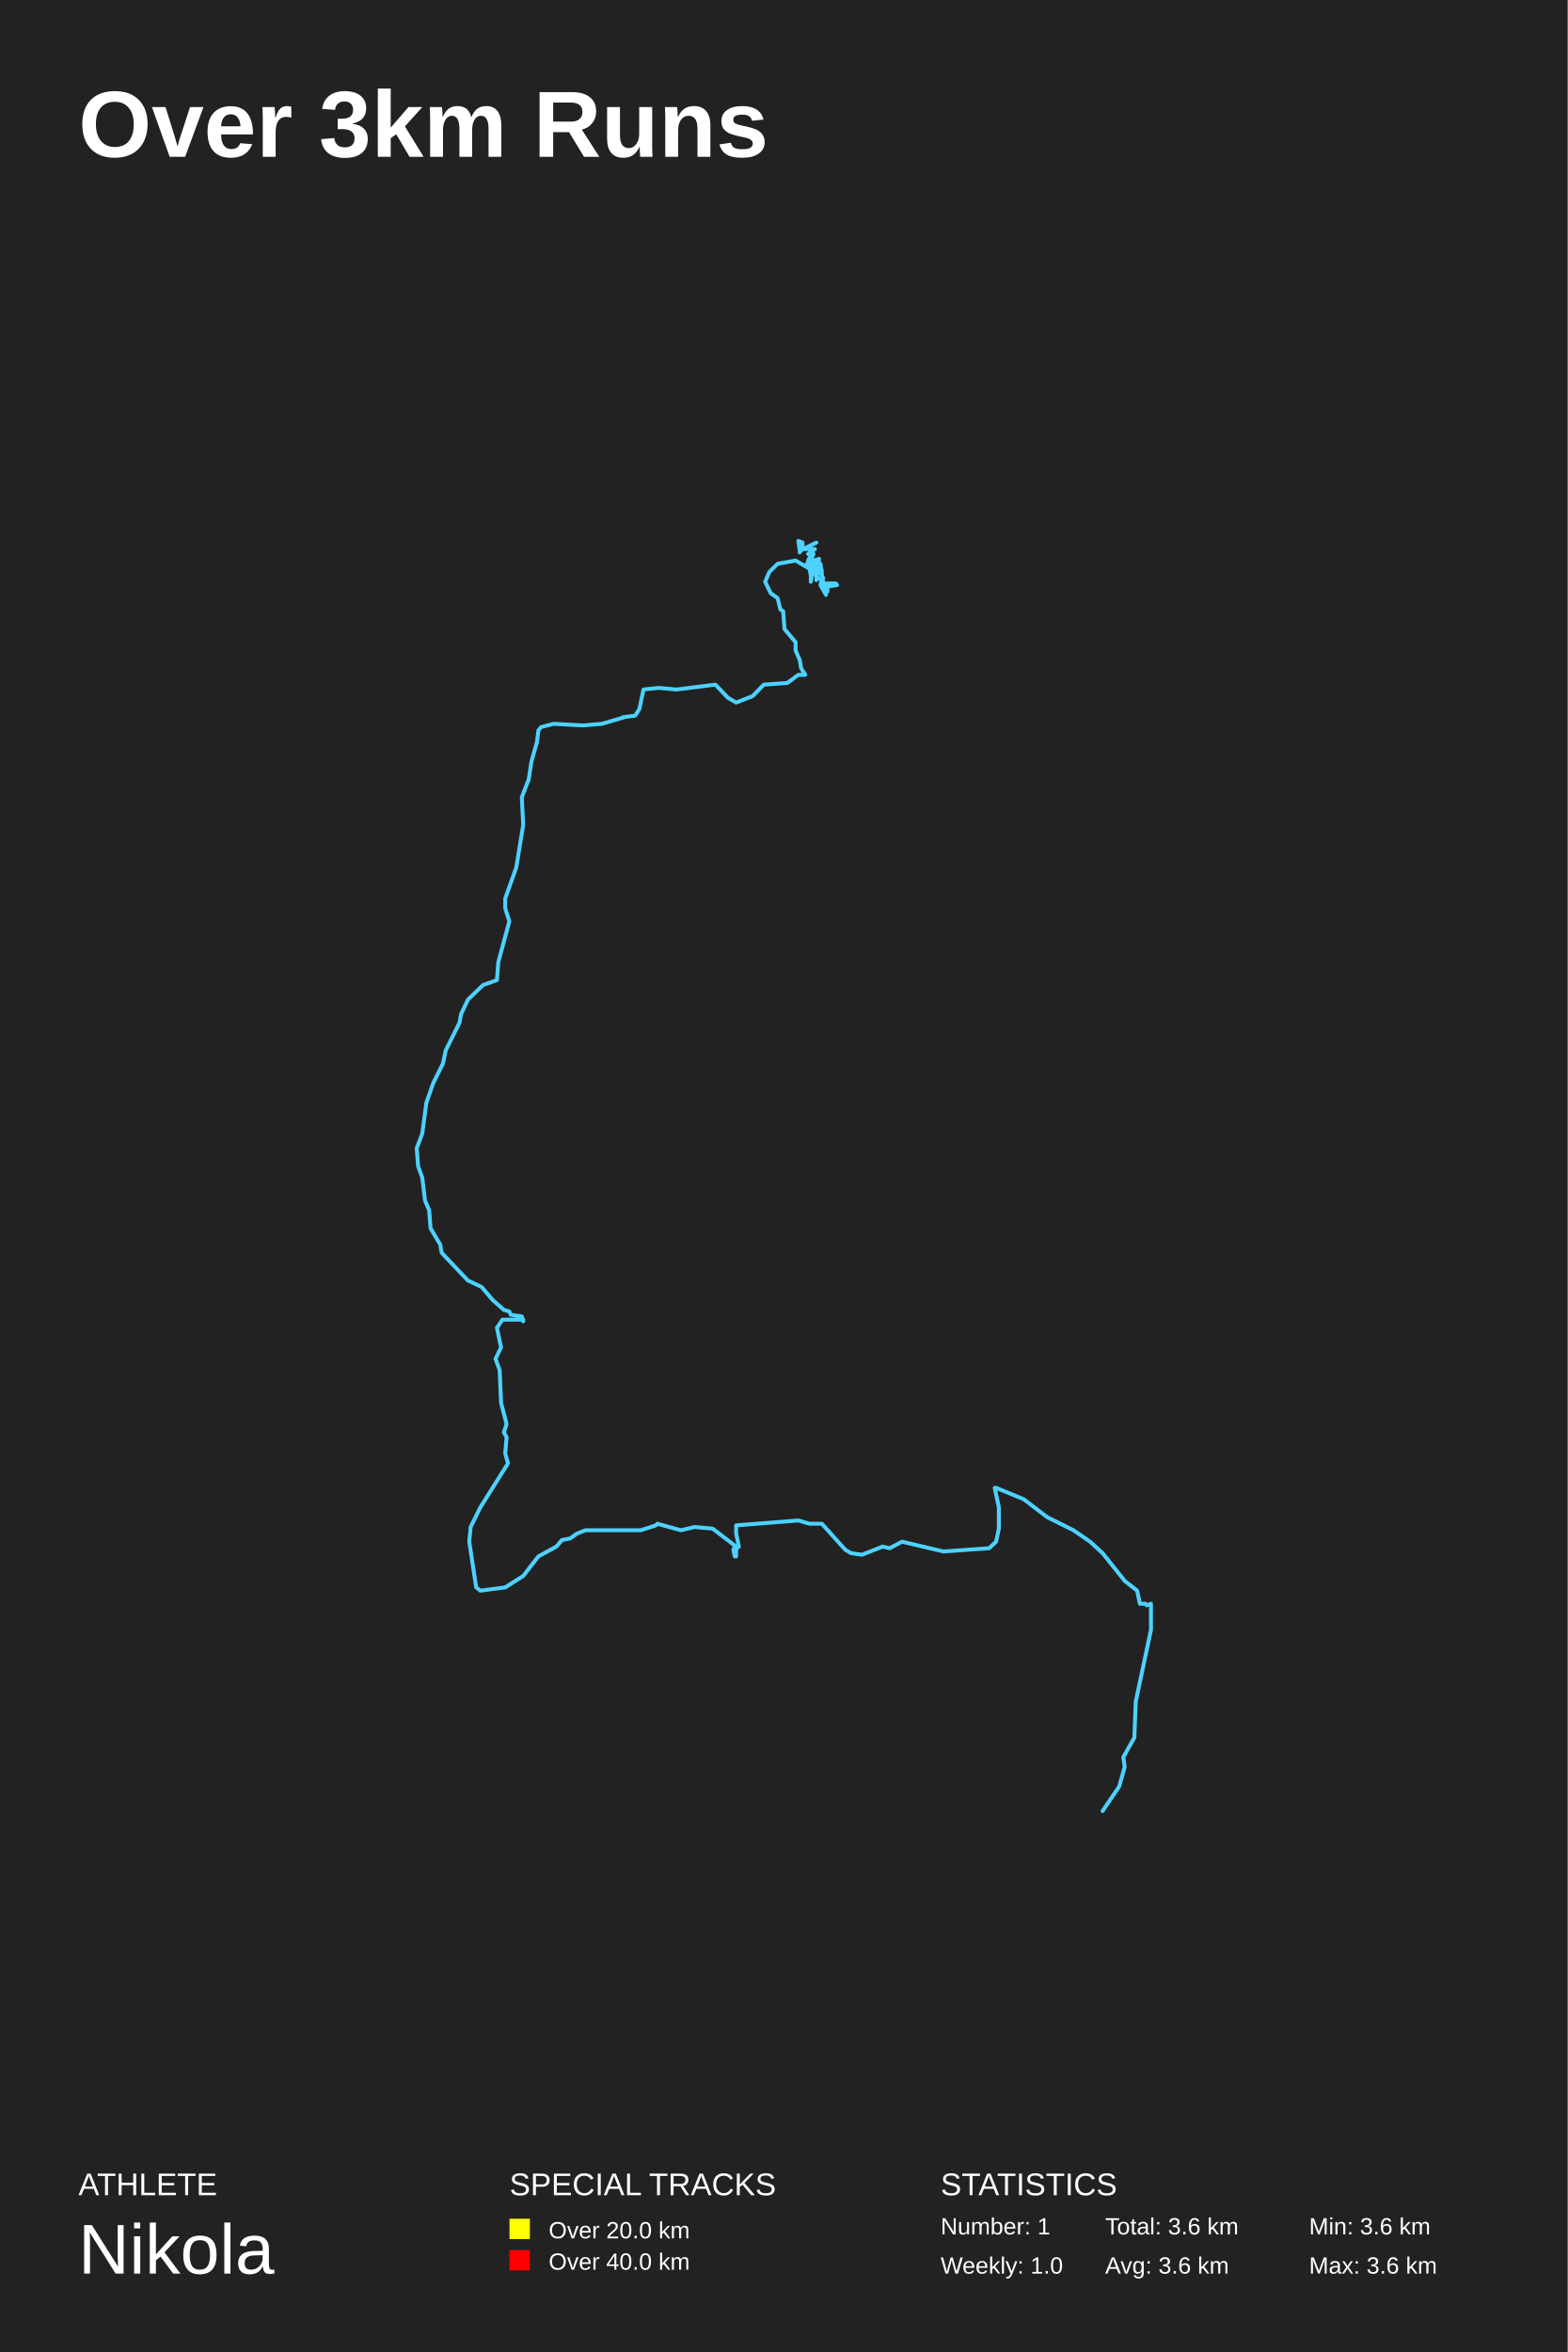
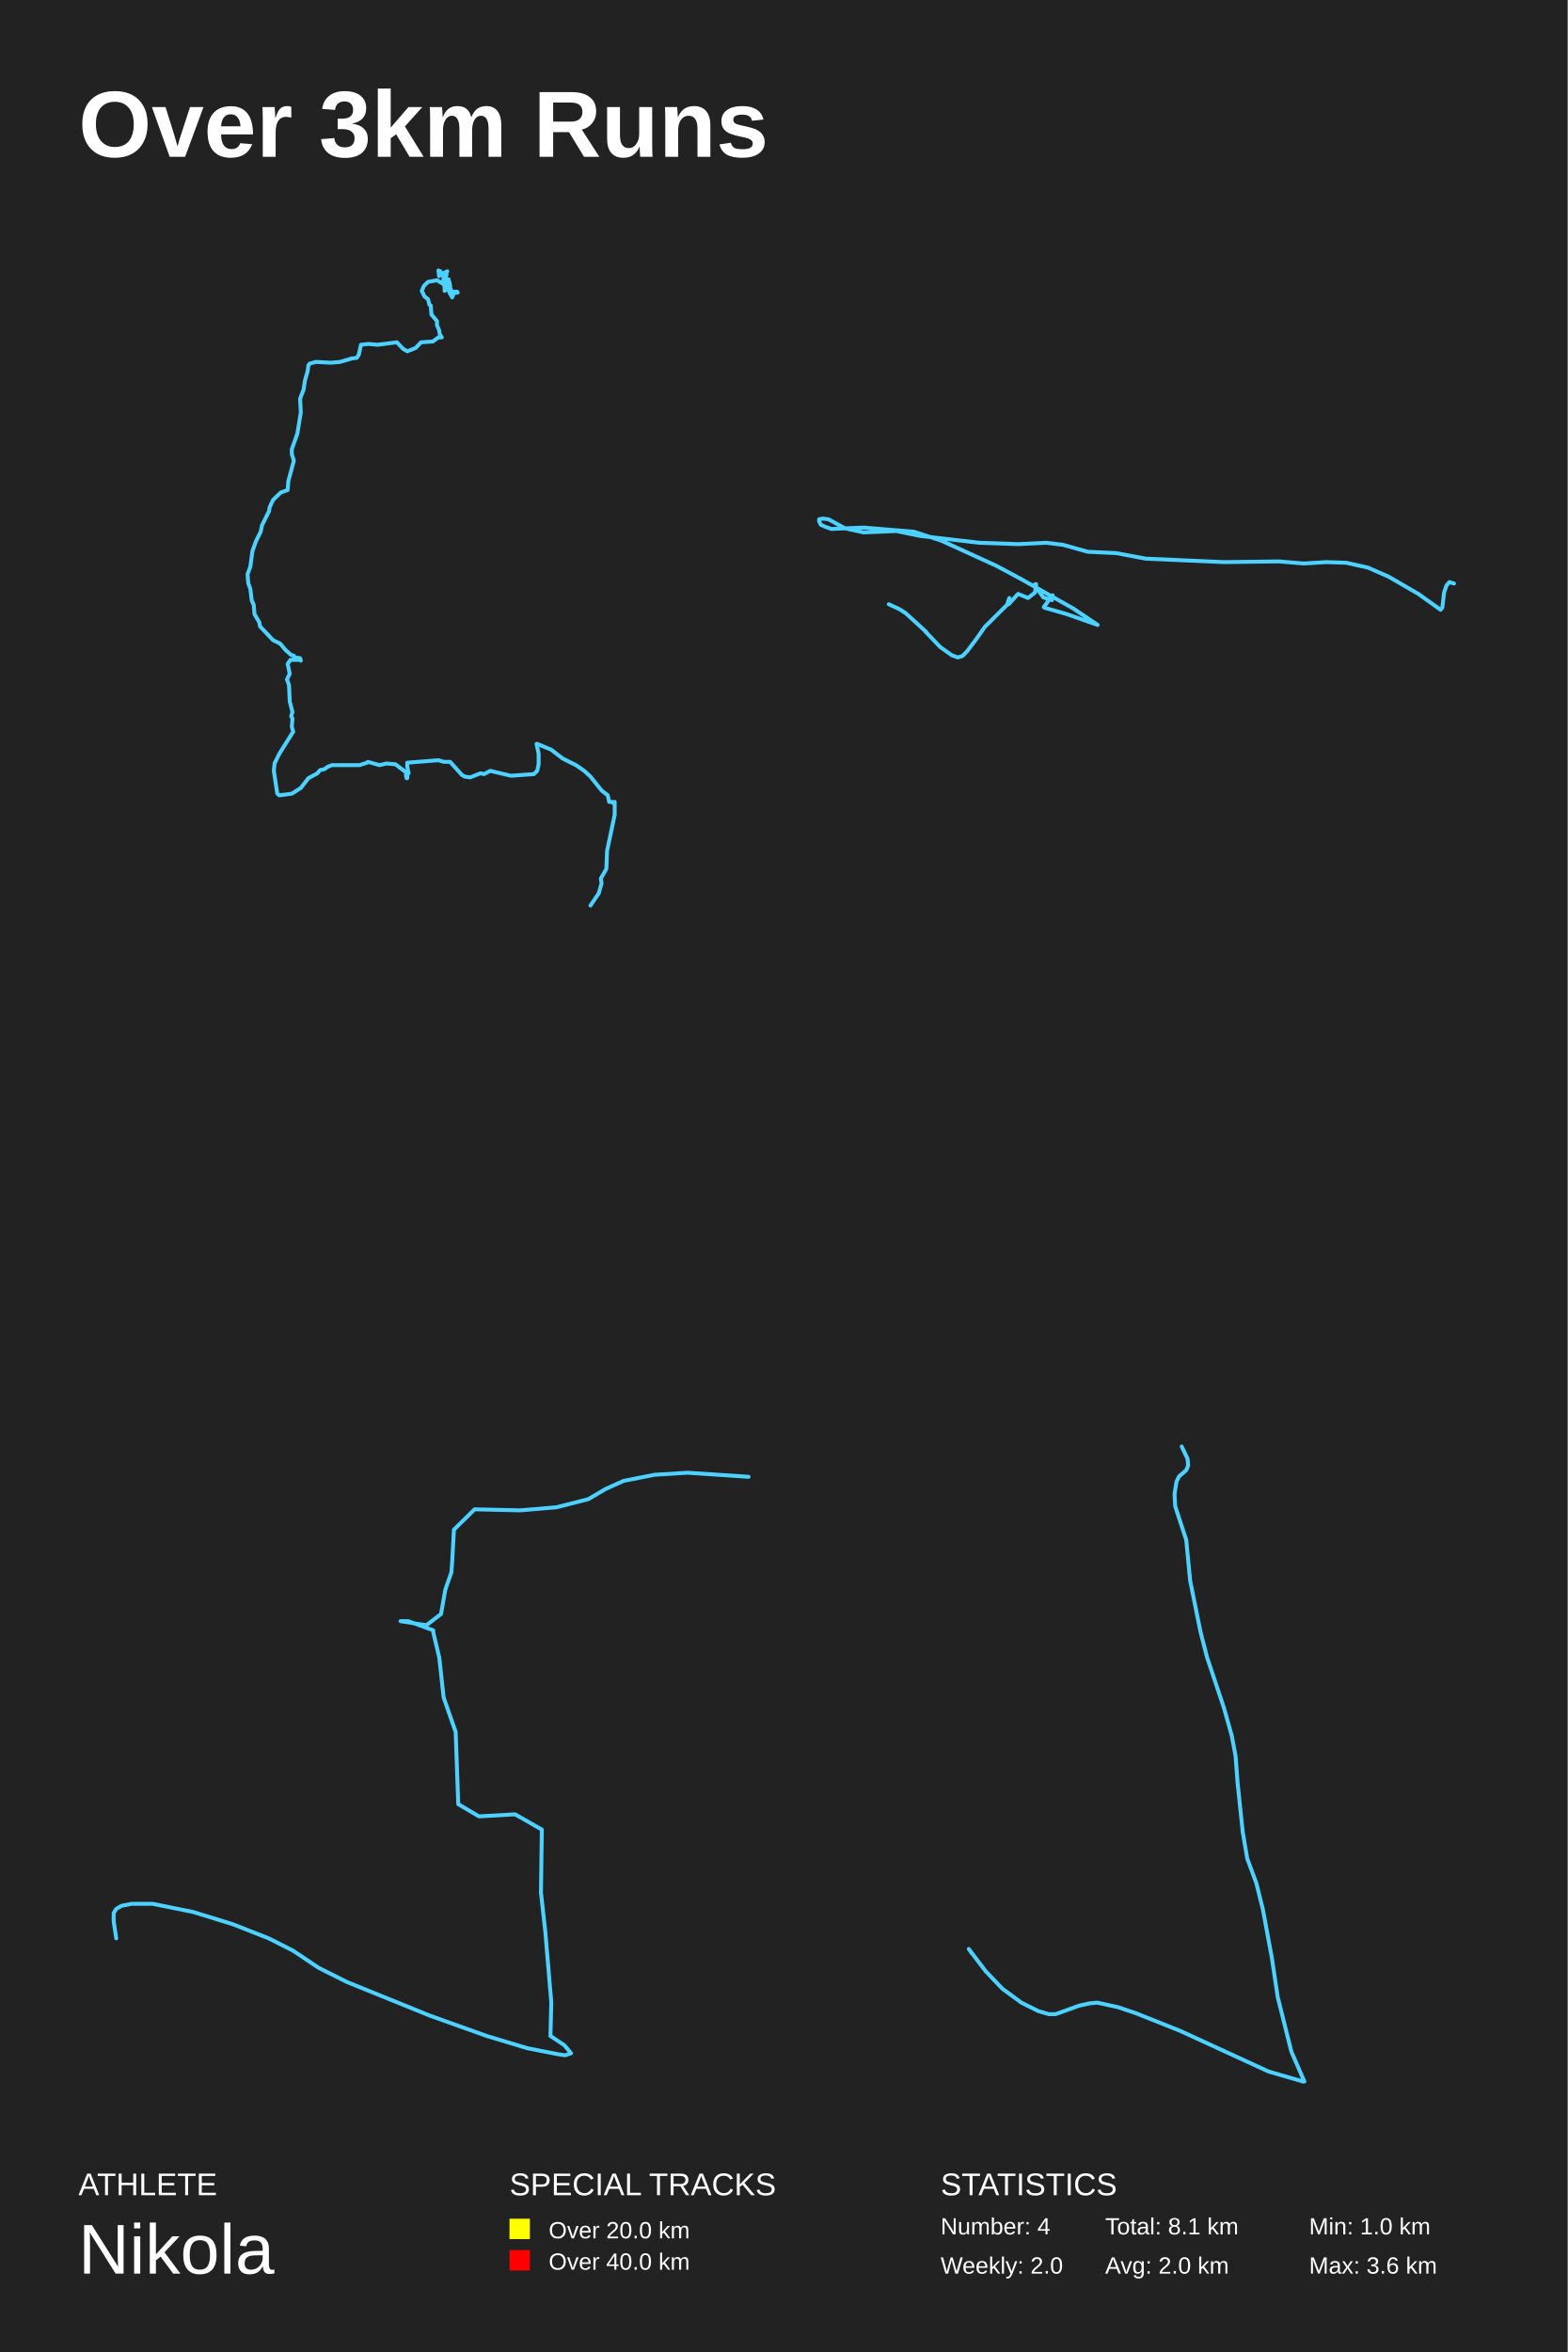
<svg xmlns="http://www.w3.org/2000/svg" baseProfile="full" height="300mm" version="1.1" viewBox="0,0,200,300" width="200mm">
  <defs />
  <rect fill="#222222" height="300" width="200" x="0" y="0" />
  <text fill="#FFFFFF" style="font-size:12px; font-family:Arial; font-weight:bold;" x="10" y="20">Over 3km Runs</text>
  <text fill="#FFFFFF" style="font-size:4px; font-family:Arial" x="10" y="280">ATHLETE</text>
  <text fill="#FFFFFF" style="font-size:9px; font-family:Arial" x="10" y="290">Nikola</text>
  <text fill="#FFFFFF" style="font-size:4px; font-family:Arial" x="65" y="280">SPECIAL TRACKS</text>
  <rect fill="yellow" height="2.6" width="2.6" x="65" y="283" />
  <text fill="#FFFFFF" style="font-size:3px; font-family:Arial" x="70" y="285.5">Over 20.0 km</text>
  <rect fill="red" height="2.6" width="2.6" x="65" y="287" />
  <text fill="#FFFFFF" style="font-size:3px; font-family:Arial" x="70" y="289.5">Over 40.0 km</text>
  <text fill="#FFFFFF" style="font-size:4px; font-family:Arial" x="120" y="280">STATISTICS</text>
-   <text fill="#FFFFFF" style="font-size:3px; font-family:Arial" x="120" y="285">Number: 1</text>
-   <text fill="#FFFFFF" style="font-size:3px; font-family:Arial" x="120" y="290">Weekly: 1.0</text>
-   <text fill="#FFFFFF" style="font-size:3px; font-family:Arial" x="141" y="285">Total: 3.6 km</text>
-   <text fill="#FFFFFF" style="font-size:3px; font-family:Arial" x="141" y="290">Avg: 3.6 km</text>
-   <text fill="#FFFFFF" style="font-size:3px; font-family:Arial" x="167" y="285">Min: 3.6 km</text>
+   <text fill="#FFFFFF" style="font-size:3px; font-family:Arial" x="120" y="285">Number: 4</text>
+   <text fill="#FFFFFF" style="font-size:3px; font-family:Arial" x="120" y="290">Weekly: 2.0</text>
+   <text fill="#FFFFFF" style="font-size:3px; font-family:Arial" x="141" y="285">Total: 8.1 km</text>
+   <text fill="#FFFFFF" style="font-size:3px; font-family:Arial" x="141" y="290">Avg: 2.0 km</text>
+   <text fill="#FFFFFF" style="font-size:3px; font-family:Arial" x="167" y="285">Min: 1.0 km</text>
  <text fill="#FFFFFF" style="font-size:3px; font-family:Arial" x="167" y="290">Max: 3.6 km</text>
-   <polyline fill="none" points="140.662,231.0 142.778,227.877 143.484,225.378 143.308,224.129 144.719,221.63 144.895,217.049 146.836,207.888 146.836,204.556 146.307,204.764 146.13,204.556 145.424,204.556 145.072,202.89 143.484,201.641 140.662,198.101 139.074,196.644 136.957,195.186 133.605,193.521 130.606,191.23 127.078,189.773 126.902,189.773 127.431,192.271 127.431,194.978 127.078,196.644 126.196,197.477 120.375,197.893 115.083,196.644 113.495,197.477 112.613,197.268 109.967,198.31 108.556,198.101 107.85,197.685 104.851,194.353 103.264,194.353 101.852,193.937 93.914,194.562 93.914,195.603 94.267,197.268 93.738,197.685 93.914,197.477 93.914,198.518 93.738,198.518 93.561,197.685 93.738,197.268 93.914,197.268 90.915,194.978 88.622,194.77 86.858,195.186 83.859,194.353 83.682,194.562 81.742,195.186 74.686,195.186 73.627,195.603 72.745,196.227 71.687,196.436 70.981,197.268 68.688,198.518 66.748,201.016 64.454,202.474 61.279,202.89 60.75,202.474 59.868,196.644 60.044,194.77 61.279,192.271 64.807,186.649 64.454,185.4 64.631,183.318 64.278,182.693 64.631,181.652 63.925,178.945 63.749,174.78 63.219,173.323 63.925,171.865 63.396,169.367 64.101,168.326 66.748,168.326 66.748,168.534 66.571,167.909 65.16,167.701 64.983,167.284 64.278,167.076 62.867,165.827 61.455,164.161 59.691,163.328 56.34,159.788 56.163,158.747 54.928,156.665 54.752,154.374 54.223,153.125 53.87,150.21 53.341,148.752 53.164,146.462 53.87,144.588 54.399,140.632 55.281,138.133 56.516,135.634 56.869,133.968 58.633,130.428 58.809,129.387 59.691,127.513 61.632,125.639 63.396,125.014 63.572,122.724 64.983,117.518 64.454,115.852 64.454,114.603 65.865,110.647 66.748,105.233 66.571,101.693 67.453,99.402 67.806,97.112 68.512,94.613 68.688,93.155 69.041,92.739 70.628,92.322 74.333,92.53 76.803,92.322 79.625,91.489 79.449,91.489 81.036,91.281 81.566,90.448 82.095,87.949 84.035,87.741 86.329,87.949 91.268,87.325 92.856,88.99 93.914,89.615 96.031,88.782 97.442,87.325 100.441,87.116 101.852,86.075 102.734,86.075 102.205,85.242 102.029,84.201 101.499,82.952 101.499,81.911 100.088,80.245 99.912,77.954 99.559,77.746 99.206,76.288 98.324,75.664 97.619,74.206 98.148,72.956 99.206,71.915 101.499,71.499 103.264,72.54 103.44,73.373 103.264,72.124 103.087,72.332 103.44,72.54 103.44,73.165 103.44,74.206 103.616,72.956 104.498,73.789 104.851,73.789 104.675,74.622 105.38,75.872 104.851,74.622 105.557,75.455 105.557,74.414 106.615,74.414 106.792,74.622 105.557,74.831 104.851,73.998 104.851,73.789 105.028,73.789 104.675,72.956 104.675,73.165 103.793,72.332 104.146,72.956 104.146,73.998 104.498,71.291 103.793,71.499 104.675,71.915 104.851,73.165 103.793,71.707 104.851,72.748 103.44,72.124 103.616,71.915 103.264,71.499 103.264,71.915 102.911,71.915 103.264,72.332 103.087,71.499 103.44,70.874 103.616,71.291 103.44,70.874 103.44,71.291 103.793,70.666 103.087,70.666 103.969,70.041 102.558,70.041 104.146,69.208 102.029,70.249 101.852,69.0 102.381,69.208 102.381,69.625 102.029,70.458 102.029,69.416 102.381,69.625 102.205,70.249 102.205,69.833" stroke="#4DD2FF" stroke-linecap="round" stroke-linejoin="round" stroke-width="0.5" />
+   <polyline fill="none" points="75.331,115.5 76.389,113.938 76.742,112.689 76.654,112.064 77.359,110.815 77.448,108.525 78.418,103.944 78.418,102.278 78.153,102.382 78.065,102.278 77.712,102.278 77.536,101.445 76.742,100.821 75.331,99.051 74.537,98.322 73.479,97.593 71.803,96.76 70.303,95.615 68.539,94.886 68.451,94.886 68.716,96.136 68.716,97.489 68.539,98.322 68.098,98.738 65.187,98.947 62.541,98.322 61.748,98.738 61.307,98.634 59.983,99.155 59.278,99.051 58.925,98.842 57.426,97.177 56.632,97.177 55.926,96.968 51.957,97.281 51.957,97.801 52.133,98.634 51.869,98.842 51.957,98.738 51.957,99.259 51.869,99.259 51.781,98.842 51.869,98.634 51.957,98.634 50.458,97.489 49.311,97.385 48.429,97.593 46.929,97.177 46.841,97.281 45.871,97.593 42.343,97.593 41.814,97.801 41.373,98.114 40.843,98.218 40.491,98.634 39.344,99.259 38.374,100.508 37.227,101.237 35.639,101.445 35.375,101.237 34.934,98.322 35.022,97.385 35.639,96.136 37.404,93.325 37.227,92.7 37.315,91.659 37.139,91.346 37.315,90.826 36.963,89.472 36.874,87.39 36.61,86.661 36.963,85.933 36.698,84.683 37.051,84.163 38.374,84.163 38.374,84.267 38.286,83.955 37.58,83.85 37.492,83.642 37.139,83.538 36.433,82.913 35.728,82.081 34.846,81.664 33.17,79.894 33.082,79.374 32.464,78.332 32.376,77.187 32.111,76.563 31.935,75.105 31.67,74.376 31.582,73.231 31.935,72.294 32.2,70.316 32.641,69.066 33.258,67.817 33.434,66.984 34.316,65.214 34.405,64.694 34.846,63.757 35.816,62.82 36.698,62.507 36.786,61.362 37.492,58.759 37.227,57.926 37.227,57.301 37.933,55.323 38.374,52.616 38.286,50.846 38.727,49.701 38.903,48.556 39.256,47.306 39.344,46.578 39.52,46.369 40.314,46.161 42.166,46.265 43.401,46.161 44.813,45.745 44.724,45.745 45.518,45.641 45.783,45.224 46.047,43.975 47.018,43.871 48.164,43.975 50.634,43.662 51.428,44.495 51.957,44.808 53.015,44.391 53.721,43.662 55.221,43.558 55.926,43.038 56.367,43.038 56.103,42.621 56.014,42.101 55.75,41.476 55.75,40.955 55.044,40.122 54.956,38.977 54.779,38.873 54.603,38.144 54.162,37.832 53.809,37.103 54.074,36.478 54.603,35.958 55.75,35.749 56.632,36.27 56.72,36.686 56.632,36.062 56.544,36.166 56.72,36.27 56.72,36.582 56.72,37.103 56.808,36.478 57.249,36.895 57.426,36.895 57.337,37.311 57.69,37.936 57.426,37.311 57.778,37.728 57.778,37.207 58.308,37.207 58.396,37.311 57.778,37.415 57.426,36.999 57.426,36.895 57.514,36.895 57.337,36.478 57.337,36.582 56.896,36.166 57.073,36.478 57.073,36.999 57.249,35.645 56.896,35.749 57.337,35.958 57.426,36.582 56.896,35.854 57.426,36.374 56.72,36.062 56.808,35.958 56.632,35.749 56.632,35.958 56.455,35.958 56.632,36.166 56.544,35.749 56.72,35.437 56.808,35.645 56.72,35.437 56.72,35.645 56.896,35.333 56.544,35.333 56.985,35.021 56.279,35.021 57.073,34.604 56.014,35.125 55.926,34.5 56.191,34.604 56.191,34.812 56.014,35.229 56.014,34.708 56.191,34.812 56.103,35.125 56.103,34.916" stroke="#4DD2FF" stroke-linecap="round" stroke-linejoin="round" stroke-width="0.5" />
+   <polyline fill="none" points="113.384,77.07 114.728,77.687 115.549,78.215 118.162,80.594 118.012,80.506 119.953,82.532 121.447,83.589 122.193,83.853 122.79,83.677 123.388,83.06 124.582,81.475 125.627,79.977 128.464,77.158 128.763,76.277 128.688,77.07 129.882,75.749 131.152,76.277 132.047,75.573 132.197,74.516 132.047,74.516 132.047,74.692 133.093,76.189 134.212,76.542 134.287,75.925 133.167,77.422 133.242,77.511 136.004,78.303 140.035,79.713 136.9,77.599 130.181,73.811 127.046,72.137 120.103,68.966 116.594,67.821 110.174,67.292 106.068,67.468 105.321,67.204 104.724,66.94 104.5,66.499 104.5,66.235 104.948,66.147 105.694,66.235 107.785,67.38 110.174,67.909 114.354,67.733 117.341,68.349 124.955,69.23 129.882,69.406 133.466,69.23 135.631,69.495 138.766,70.375 142.424,70.552 146.157,71.256 156.161,71.697 163.178,71.609 166.314,71.873 169.225,71.697 171.764,71.785 174.526,72.401 177.139,73.547 180.946,75.749 183.783,77.775 184.007,77.511 184.231,75.573 184.529,74.692 184.903,74.251 185.5,74.427" stroke="#4DD2FF" stroke-linecap="round" stroke-linejoin="round" stroke-width="0.5" />
+   <polyline fill="none" points="95.5,188.366 87.697,187.847 83.52,188.107 79.564,188.885 77.256,189.922 75.058,191.219 70.991,192.257 66.375,192.646 60.55,192.516 57.912,195.11 57.693,199.13 57.583,200.556 56.813,202.761 56.264,205.873 54.396,207.299 51.098,206.781 52.088,206.781 55.275,207.948 55.275,208.207 56.044,211.449 56.594,216.507 58.132,220.916 58.462,230.123 61.1,231.679 65.716,231.42 69.123,233.365 69.013,241.405 69.562,246.332 70.332,255.41 70.222,259.689 71.98,260.856 72.86,261.893 72.09,262.153 71.211,262.023 67.254,261.245 62.089,259.689 54.835,257.095 44.284,252.816 40.657,251.001 37.36,248.796 34.283,247.24 29.667,245.425 24.611,243.868 19.446,242.831 16.808,242.831 15.489,243.09 14.83,243.479 14.5,243.998 14.5,245.036 14.83,247.24" stroke="#4DD2FF" stroke-linecap="round" stroke-linejoin="round" stroke-width="0.5" />
+   <polyline fill="none" points="150.755,184.5 151.501,186.063 151.583,186.943 151.335,187.529 150.424,188.311 150.093,188.995 149.844,190.558 149.927,192.122 151.335,196.421 151.832,201.6 153.157,208.146 153.985,211.371 156.138,217.819 157.132,221.337 157.629,223.975 157.877,227.297 158.54,233.648 159.119,237.068 160.279,240.194 161.107,243.516 162.266,249.77 163.011,254.753 164.75,261.69 166.407,265.5 166.241,265.5 161.852,264.23 150.59,259.052 144.959,256.804 142.64,256.023 139.99,255.436 138.996,255.534 137.671,255.827 134.69,256.902 133.779,256.902 132.454,256.511 130.301,255.436 127.9,253.678 125.746,251.431 123.593,248.597 124.007,249.183" stroke="#4DD2FF" stroke-linecap="round" stroke-linejoin="round" stroke-width="0.5" />
</svg>
